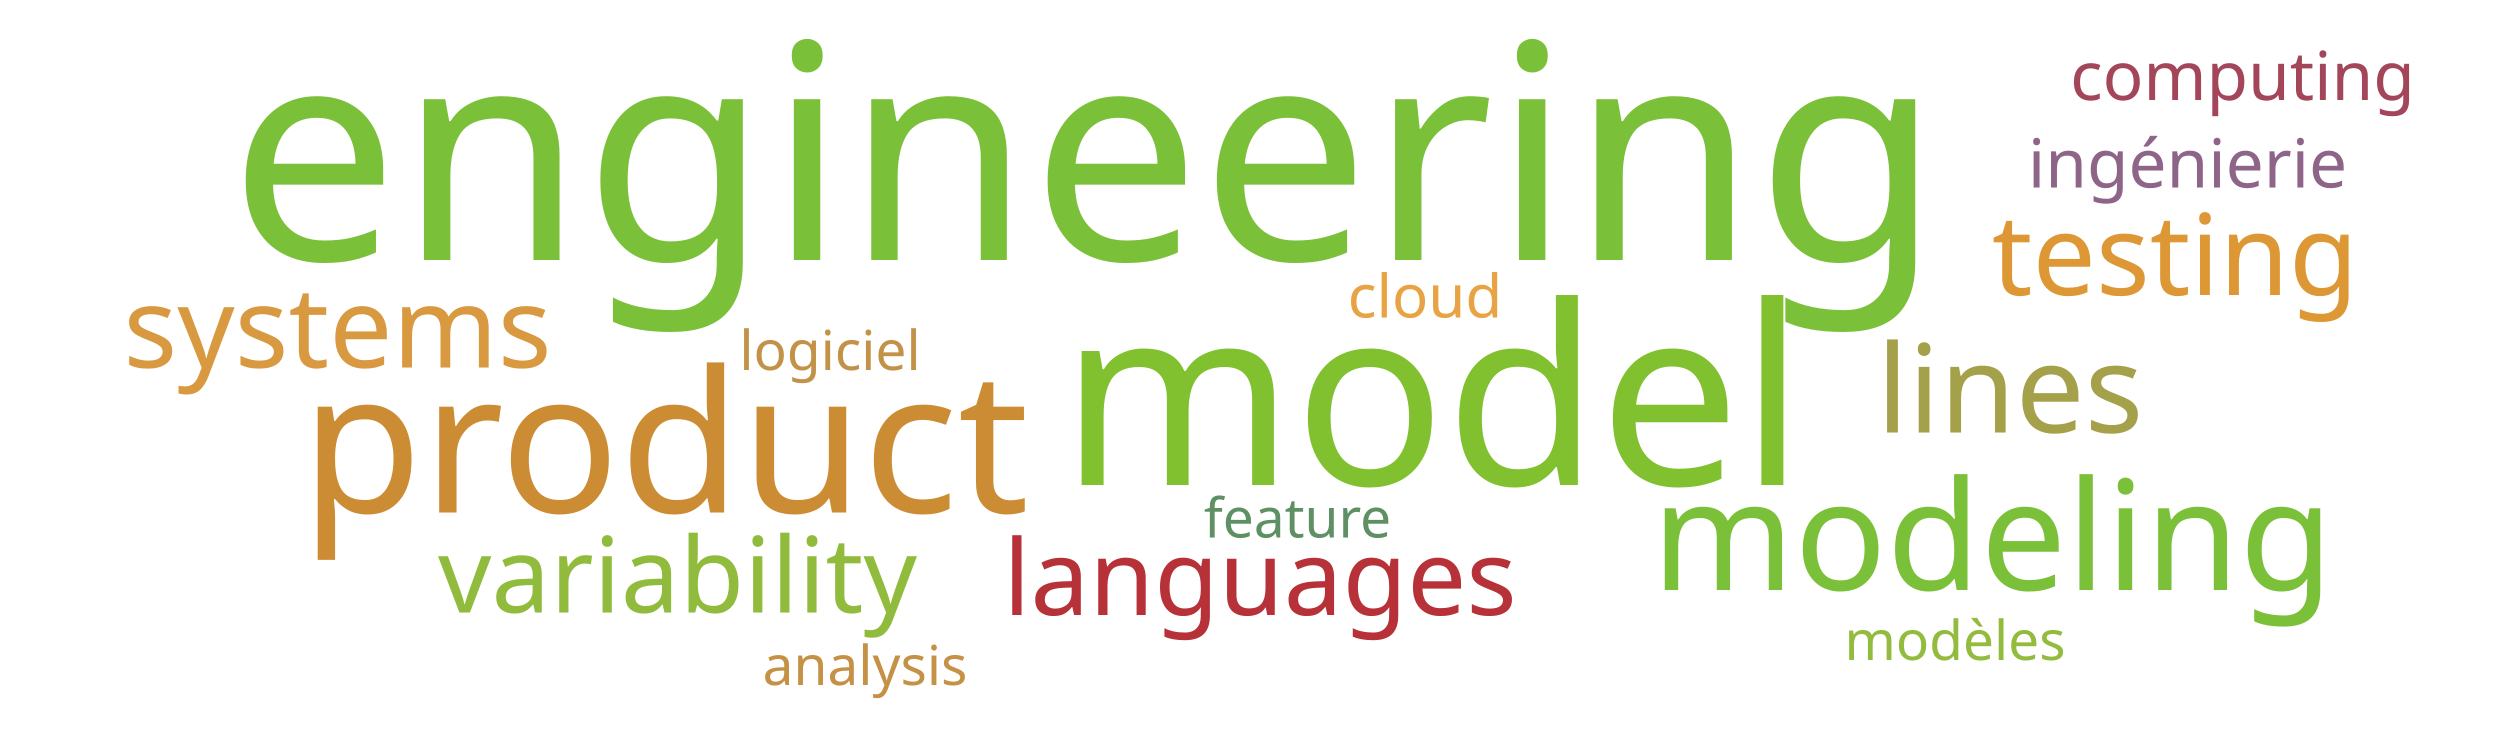
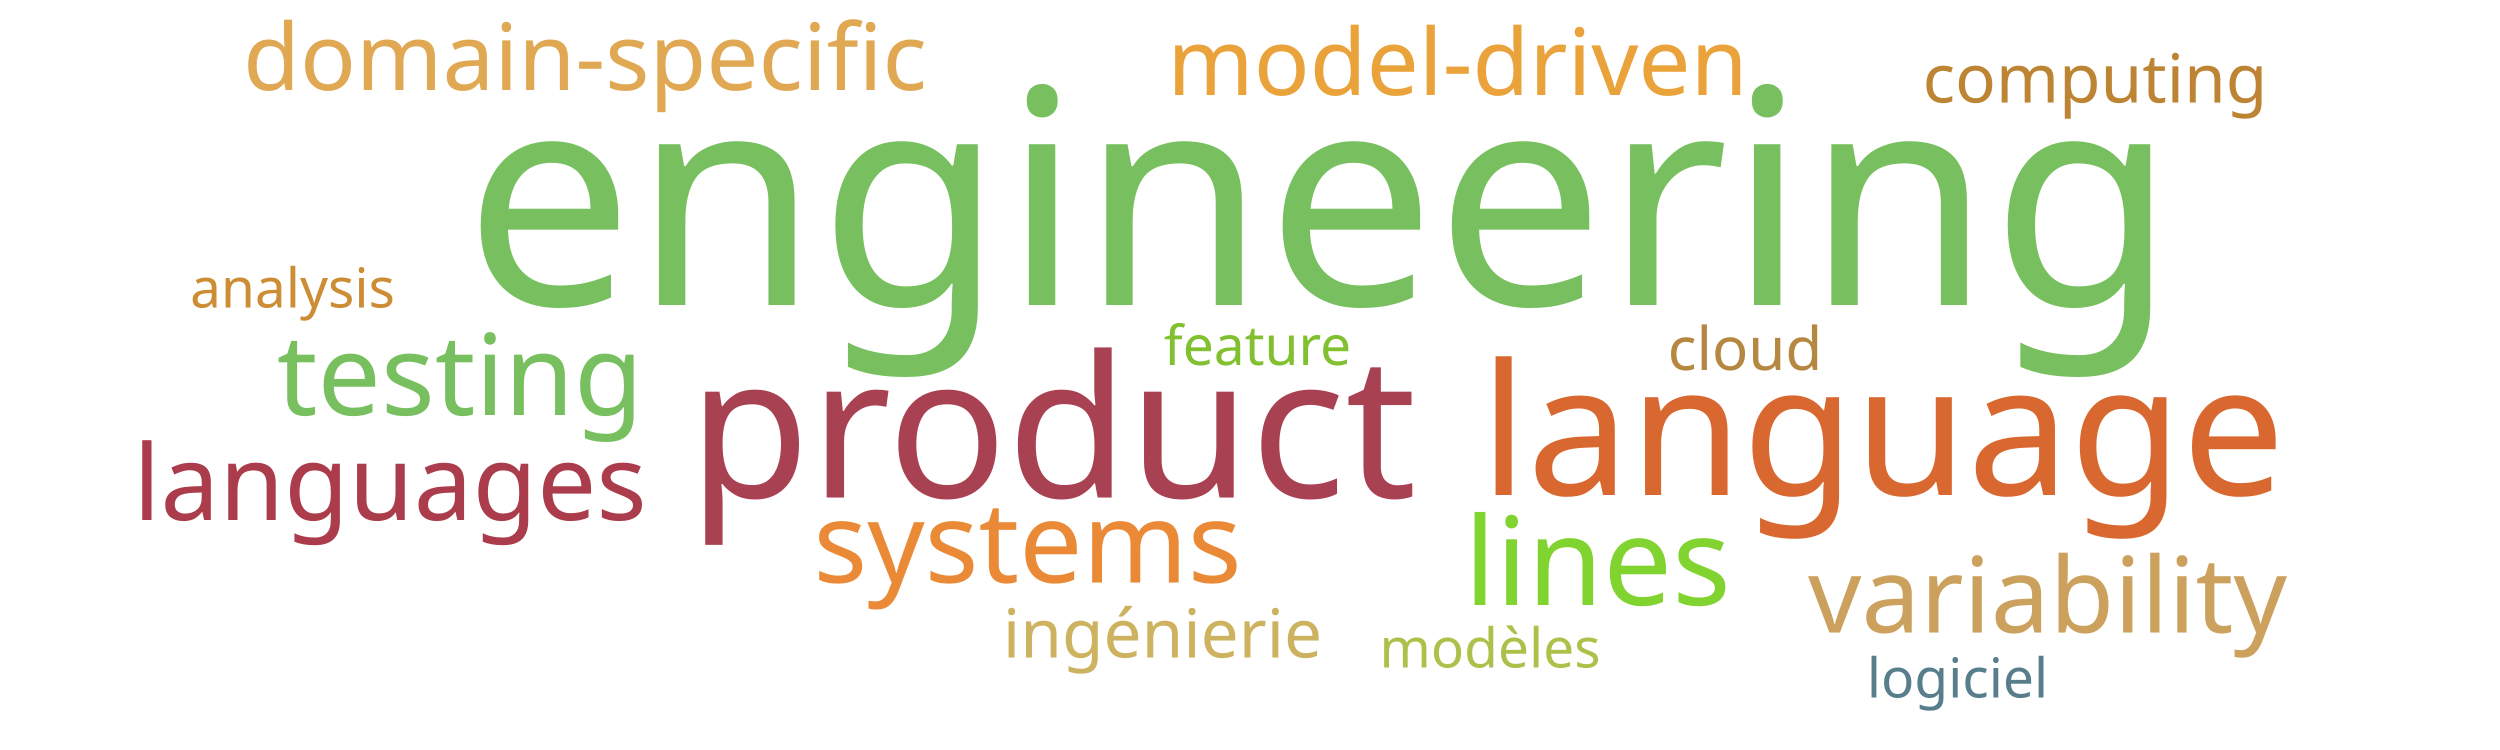
<svg xmlns="http://www.w3.org/2000/svg" width="1000" height="300">
  <g transform="translate(500, 150)">
-     <text text-anchor="middle" style="font-family: Impact; font-size: 120px; fill: #7bc039" transform="translate(-66,-46)rotate(0)">engineering</text>
-     <text text-anchor="middle" style="font-family: Impact; font-size: 100px; fill: #81c130" transform="translate(73,44)rotate(0)">model</text>
-     <text text-anchor="middle" style="font-family: Impact; font-size: 79px; fill: #cc8c34" transform="translate(-234,55)rotate(0)">product</text>
-     <text text-anchor="middle" style="font-family: Impact; font-size: 61px; fill: #7bc039" transform="translate(297,86)rotate(0)">modeling</text>
-     <text text-anchor="middle" style="font-family: Impact; font-size: 49px; fill: #a5a14a" transform="translate(304,23)rotate(0)">lines</text>
-     <text text-anchor="middle" style="font-family: Impact; font-size: 45px; fill: #dd9735" transform="translate(370,-32)rotate(0)">testing</text>
-     <text text-anchor="middle" style="font-family: Impact; font-size: 45px; fill: #d89940" transform="translate(-365,-3)rotate(0)">systems</text>
-     <text text-anchor="middle" style="font-family: Impact; font-size: 42px; fill: #91bb3c" transform="translate(-229,95)rotate(0)">variability</text>
-     <text text-anchor="middle" style="font-family: Impact; font-size: 42px; fill: #b63138" transform="translate(4,96)rotate(0)">languages</text>
-     <text text-anchor="middle" style="font-family: Impact; font-size: 27px; fill: #8e6488" transform="translate(375,-75)rotate(0)">ingénierie</text>
-     <text text-anchor="middle" style="font-family: Impact; font-size: 27px; fill: #a4465a" transform="translate(397,-110)rotate(0)">computing</text>
-     <text text-anchor="middle" style="font-family: Impact; font-size: 24px; fill: #e8a444" transform="translate(70,-23)rotate(0)">cloud</text>
-     <text text-anchor="middle" style="font-family: Impact; font-size: 22px; fill: #5e9063" transform="translate(19,65)rotate(0)">feature</text>
-     <text text-anchor="middle" style="font-family: Impact; font-size: 22px; fill: #c59145" transform="translate(-154,124)rotate(0)">analysis</text>
-     <text text-anchor="middle" style="font-family: Impact; font-size: 22px; fill: #93bb3e" transform="translate(282,114)rotate(0)">modèles</text>
-     <text text-anchor="middle" style="font-family: Impact; font-size: 22px; fill: #c39249" transform="translate(-168,-2)rotate(0)">logiciel</text>
+     <text text-anchor="middle" style="font-family: Impact; font-size: 120px; fill: #78c05f" transform="translate(28,-28)rotate(0)">engineering</text>
+     <text text-anchor="middle" style="font-family: Impact; font-size: 79px; fill: #a84152" transform="translate(-79,49)rotate(0)">product</text>
+     <text text-anchor="middle" style="font-family: Impact; font-size: 73px; fill: #d8682f" transform="translate(253,48)rotate(0)">language</text>
+     <text text-anchor="middle" style="font-family: Impact; font-size: 49px; fill: #81d32f" transform="translate(139,92)rotate(0)">lines</text>
+     <text text-anchor="middle" style="font-family: Impact; font-size: 45px; fill: #78c05f" transform="translate(-316,16)rotate(0)">testing</text>
+     <text text-anchor="middle" style="font-family: Impact; font-size: 45px; fill: #ea8a37" transform="translate(-89,83)rotate(0)">systems</text>
+     <text text-anchor="middle" style="font-family: Impact; font-size: 42px; fill: #cba15d" transform="translate(319,103)rotate(0)">variability</text>
+     <text text-anchor="middle" style="font-family: Impact; font-size: 42px; fill: #ab3c4b" transform="translate(-344,58)rotate(0)">languages</text>
+     <text text-anchor="middle" style="font-family: Impact; font-size: 37px; fill: #e0a852" transform="translate(-266,-114)rotate(0)">domain-specific</text>
+     <text text-anchor="middle" style="font-family: Impact; font-size: 37px; fill: #eaa23b" transform="translate(83,-112)rotate(0)">model-driven</text>
+     <text text-anchor="middle" style="font-family: Impact; font-size: 27px; fill: #cdb25f" transform="translate(-35,113)rotate(0)">ingénierie</text>
+     <text text-anchor="middle" style="font-family: Impact; font-size: 27px; fill: #bc8433" transform="translate(338,-109)rotate(0)">computing</text>
+     <text text-anchor="middle" style="font-family: Impact; font-size: 24px; fill: #b58842" transform="translate(198,-2)rotate(0)">cloud</text>
+     <text text-anchor="middle" style="font-family: Impact; font-size: 22px; fill: #81c130" transform="translate(3,-4)rotate(0)">feature</text>
+     <text text-anchor="middle" style="font-family: Impact; font-size: 22px; fill: #cc8d34" transform="translate(-383,-27)rotate(0)">analysis</text>
+     <text text-anchor="middle" style="font-family: Impact; font-size: 22px; fill: #adc14a" transform="translate(96,117)rotate(0)">modèles</text>
+     <text text-anchor="middle" style="font-family: Impact; font-size: 22px; fill: #587e8c" transform="translate(283,129)rotate(0)">logiciel</text>
  </g>
</svg>
